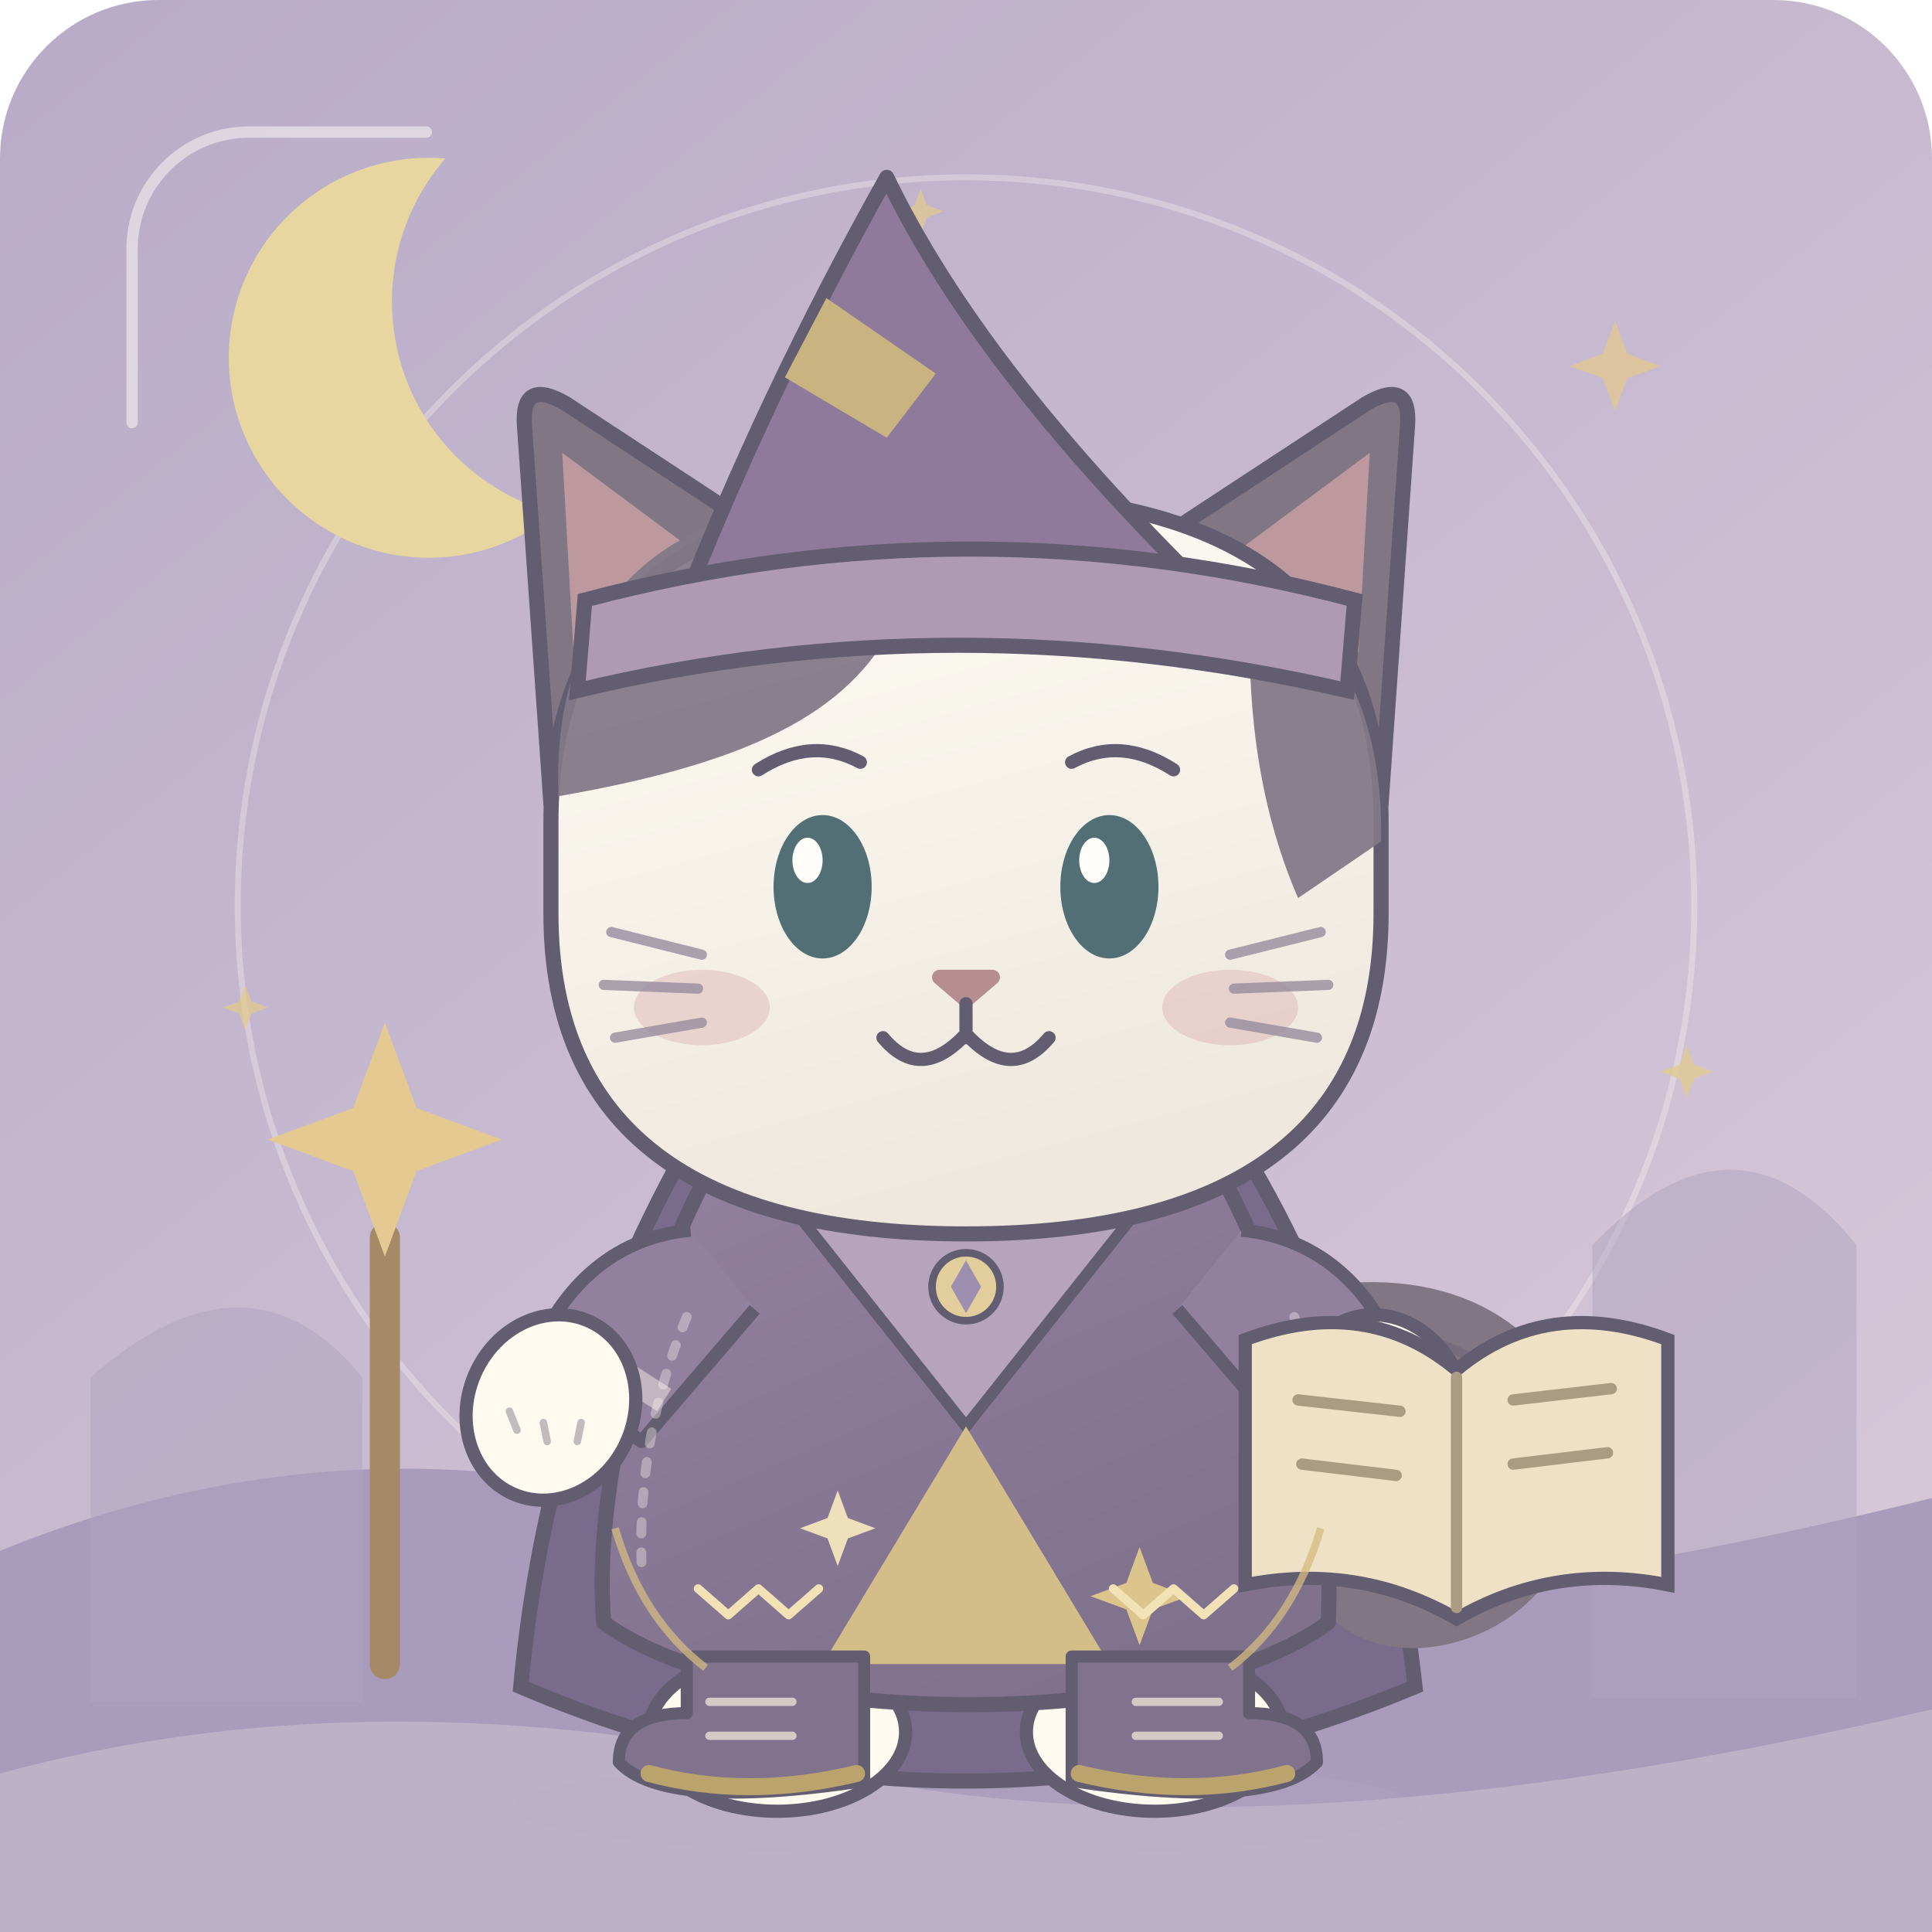
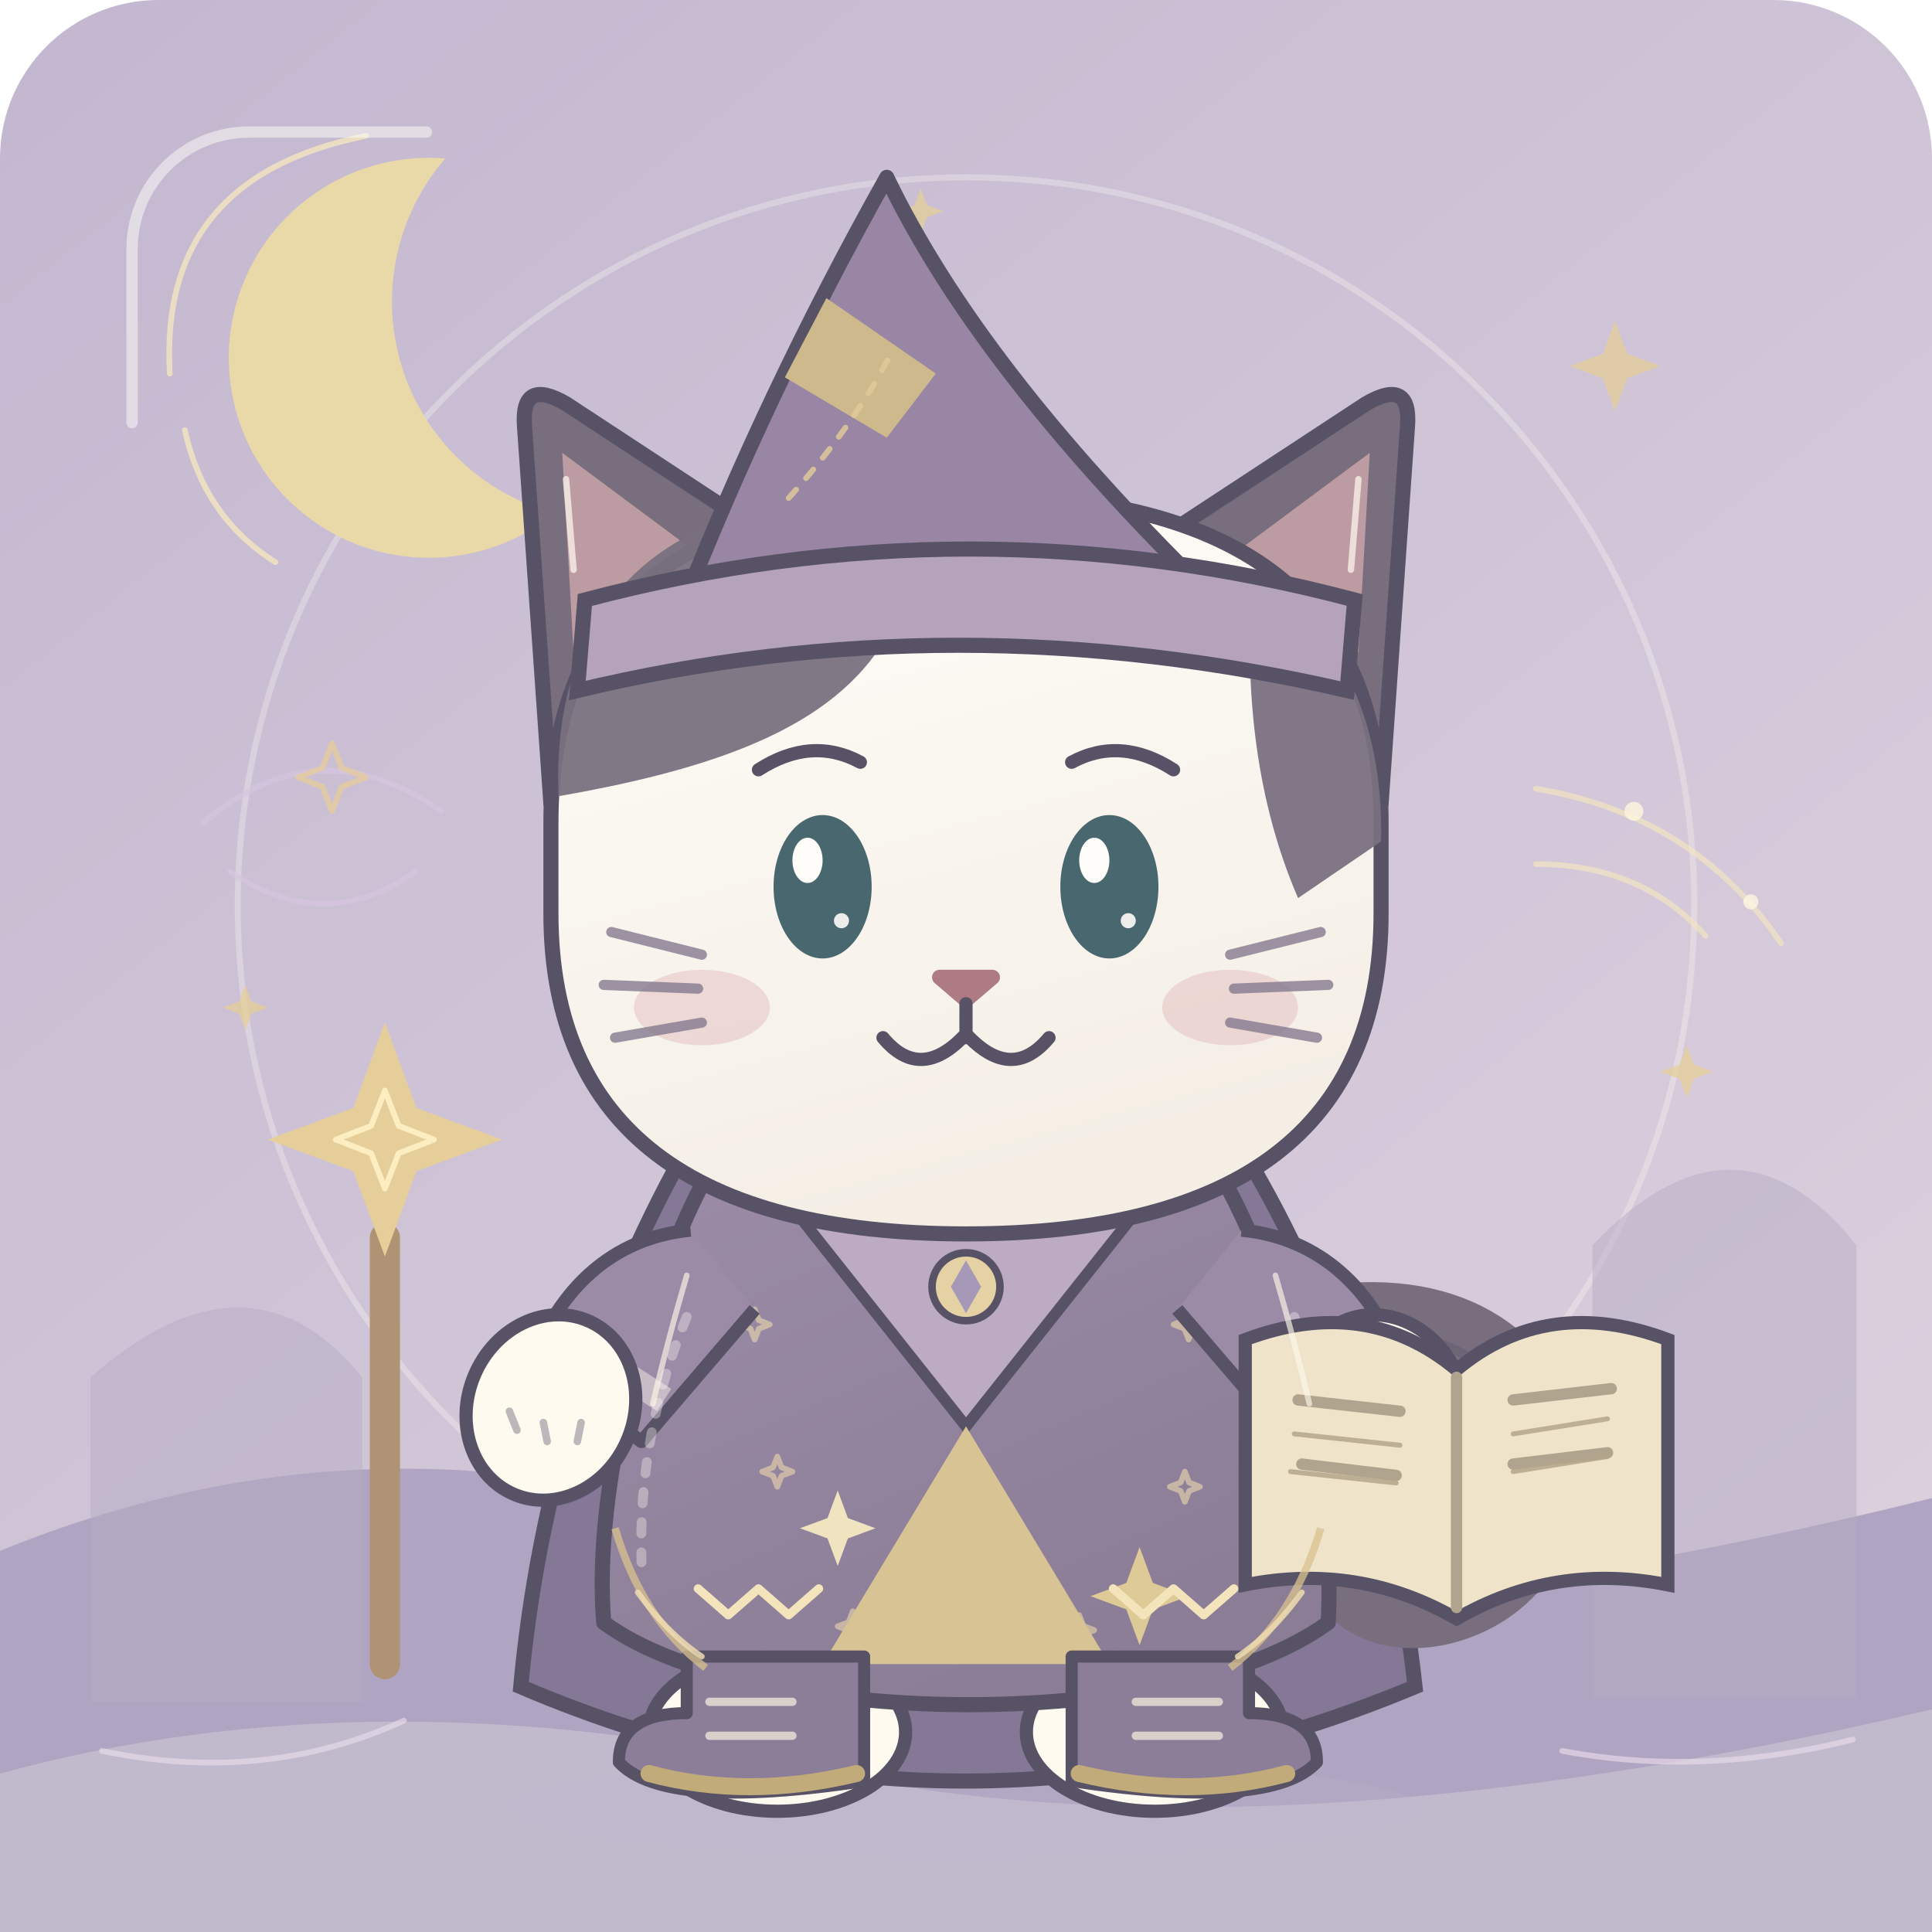
<svg xmlns="http://www.w3.org/2000/svg" width="512" height="512" viewBox="0 0 512 512" role="img" aria-labelledby="title">
  <defs>
    <linearGradient id="bg" x2=".8" y2="1">
-       <stop stop-color="#b8abc7" />
-       <stop offset="1" stop-color="#d7c8d9" />
+       <stop stop-color="#c2b7cf" />
+       <stop offset="1" stop-color="#dcd0de" />
    </linearGradient>
    <linearGradient id="fur" x2=".3" y2="1">
-       <stop stop-color="#fffdf7" />
-       <stop offset="1" stop-color="#eee8de" />
+       <stop stop-color="#fffefa" />
+       <stop offset="1" stop-color="#f4eee5" />
    </linearGradient>
    <linearGradient id="shine" x2="1" y2="1">
      <stop stop-color="#fff" stop-opacity=".7" />
      <stop offset="1" stop-color="#fff" stop-opacity="0" />
    </linearGradient>
  </defs>
  <rect width="512" height="512" rx="42" fill="url(#bg)" />
  <circle cx="256" cy="240" r="193" fill="none" stroke="#fffdf6" stroke-width="1.6" opacity=".3" />
-   <path d="M72 90l2.43 6.57 6.57 2.43-6.57 2.43-2.43 6.57-2.43-6.57-6.57-2.43 6.57-2.43Z" fill="#e4cb89" opacity="0.7" />
-   <path d="M428 85l3.24 8.76 8.76 3.24-8.76 3.24-3.24 8.76-3.24-8.76-8.76-3.24 8.76-3.24Z" fill="#e4cb89" opacity="0.7" />
-   <path d="M65 261l1.62 4.38 4.38 1.62-4.38 1.62-1.62 4.38-1.62-4.38-4.38-1.62 4.38-1.62Z" fill="#e4cb89" opacity="0.7" />
-   <path d="M447 277l1.89 5.11 5.11 1.89-5.11 1.89-1.89 5.11-1.89-5.11-5.11-1.89 5.11-1.89Z" fill="#e4cb89" opacity="0.7" />
-   <path d="M66 429l2.7 7.3 7.3 2.7-7.3 2.7-2.7 7.3-2.7-7.3-7.3-2.7 7.3-2.7Z" fill="#e4cb89" opacity="0.7" />
-   <path d="M442 437l2.16 5.84 5.84 2.16-5.84 2.16-2.16 5.84-2.16-5.84-5.84-2.16 5.84-2.16Z" fill="#e4cb89" opacity="0.7" />
-   <path d="M244 50l1.62 4.38 4.38 1.62-4.38 1.62-1.62 4.38-1.62-4.38-4.38-1.62 4.38-1.62Z" fill="#e4cb89" opacity="0.7" />
-   <path d="M118 42a53 53 0 1 0 29 94 58 58 0 0 1-29-94Z" fill="#e8d6a0" />
-   <path d="M0 411Q103 369 207 408T512 397V512H0Z" fill="#a89bbb" />
+   <path d="M72 90l2.43 6.57 6.57 2.43-6.57 2.43-2.43 6.57-2.43-6.57-6.57-2.43 6.57-2.43Z" fill="#e6cf93" opacity="0.7" />
+   <path d="M428 85l3.24 8.76 8.76 3.24-8.76 3.24-3.24 8.76-3.24-8.76-8.76-3.24 8.76-3.24Z" fill="#e6cf93" opacity="0.7" />
+   <path d="M65 261l1.62 4.38 4.38 1.62-4.38 1.62-1.62 4.38-1.62-4.38-4.38-1.62 4.38-1.62Z" fill="#e6cf93" opacity="0.7" />
+   <path d="M447 277l1.89 5.11 5.11 1.89-5.11 1.89-1.89 5.11-1.89-5.11-5.11-1.89 5.11-1.89Z" fill="#e6cf93" opacity="0.7" />
+   <path d="M66 429l2.7 7.3 7.3 2.7-7.3 2.7-2.7 7.3-2.7-7.3-7.3-2.7 7.3-2.7Z" fill="#e6cf93" opacity="0.7" />
+   <path d="M442 437l2.16 5.84 5.84 2.16-5.84 2.16-2.16 5.84-2.16-5.84-5.84-2.16 5.84-2.16Z" fill="#e6cf93" opacity="0.7" />
+   <path d="M244 50l1.62 4.38 4.38 1.62-4.38 1.62-1.62 4.38-1.62-4.38-4.38-1.62 4.38-1.62Z" fill="#e6cf93" opacity="0.7" />
+   <path d="M118 42a53 53 0 1 0 29 94 58 58 0 0 1-29-94Z" fill="#ead9a8" />
+   <path d="M0 411Q103 369 207 408T512 397V512H0Z" fill="#afa4c1" />
  <path d="M0 470Q99 443 216 469T512 453V512H0Z" fill="#fffdf4" opacity=".23" />
-   <path d="M24 365q42-37 72 0v86H24Zm398-35q38-40 70 0v120h-70Z" fill="#aea4bf" opacity=".5" />
-   <ellipse cx="256" cy="479" rx="120" ry="13" fill="#b6abc7" opacity=".25" />
+   <path d="M24 365q42-37 72 0v86H24Zm398-35q38-40 70 0v120h-70Z" fill="#b5acc4" opacity=".5" />
+   <g>
+     <path d="M45 99q-3-52 52-63m-48 78q5 23 24 35" fill="none" stroke="#f4e6bf" stroke-width="1.5" opacity="0.8" stroke-linecap="round" stroke-linejoin="round" />
+     <path d="M54 218q30-26 63-3m-56 16q25 17 49 0" fill="none" stroke="#d5c5e0" stroke-width="1.5" opacity="0.7" stroke-linecap="round" stroke-linejoin="round" />
+     <path d="M88 197l2.52 6.48 6.48 2.52-6.48 2.52-2.52 6.48-2.52-6.48-6.48-2.52 6.48-2.52Z" fill="none" stroke="#e5cc9b" stroke-width="1.5" opacity="0.75" stroke-linecap="round" stroke-linejoin="round" />
+     <path d="M407 209q42 7 65 41m-65-21q28 0 45 19" fill="none" stroke="#f4e6bf" stroke-width="1.5" opacity="0.65" stroke-linecap="round" stroke-linejoin="round" />
+     <circle cx="433" cy="215" r="2.5" fill="#fff6de" opacity="0.8" />
+     <circle cx="464" cy="239" r="2" fill="#fff6de" opacity="0.8" />
+     <path d="M27 464q43 9 80-8m307 8q37 7 77-3" fill="none" stroke="#e9dceb" stroke-width="1.5" opacity="0.65" stroke-linecap="round" stroke-linejoin="round" />
+   </g>
+   <ellipse cx="256" cy="479" rx="120" ry="13" fill="#bcb2cc" opacity=".25" />
  <defs>
    <linearGradient id="coat" x2=".6" y2="1">
-       <stop stop-color="#92809f" />
-       <stop offset="1" stop-color="#80718c" />
+       <stop stop-color="#9b8ba7" />
+       <stop offset="1" stop-color="#8b7d96" />
    </linearGradient>
  </defs>
-   <path d="M181 306q-36 65-43 141 117 50 237 0-9-81-45-141Z" fill="#796b8c" stroke="#625d70" stroke-width="4" />
-   <path d="M332 359c78-26 91 44 56 61-19 9-35-2-27-15" fill="none" stroke="#807684" stroke-width="27" stroke-linecap="round" />
-   <path d="M332 359c78-26 91 44 56 61" fill="none" stroke="#625d70" stroke-width="2.5" stroke-linecap="round" opacity=".35" />
-   <ellipse cx="206" cy="459" rx="34" ry="21" fill="#fffaf0" stroke="#625d70" stroke-width="3.5" />
-   <ellipse cx="306" cy="459" rx="34" ry="21" fill="#fffaf0" stroke="#625d70" stroke-width="3.5" />
-   <path d="M186 314c-15 29-29 80-26 116 38 28 151 30 192 0 2-39-11-86-27-116Z" fill="url(#coat)" stroke="#625d70" stroke-width="4" stroke-linejoin="round" />
-   <path d="M183 326c-21 2-35 16-42 35l29 21 30-35m129-21c21 2 35 16 42 35l-29 21-30-35" fill="#92809f" stroke="#625d70" stroke-width="3.5" stroke-linejoin="round" />
-   <path d="m145 351 31 20m160 0 31-20" stroke="#fff8ec" stroke-width="7" opacity=".45" />
-   <ellipse cx="146" cy="373" rx="22" ry="25" transform="rotate(23 146 373)" fill="#fffaf0" stroke="#625d70" stroke-width="3.5" />
-   <ellipse cx="366" cy="373" rx="22" ry="25" transform="rotate(-23 366 373)" fill="#fffaf0" stroke="#625d70" stroke-width="3.5" />
-   <path d="m135 374 2 5m7-2 1 5m9-5-1 5m202-5 1 5m9-5-1 5m9-8-2 5M193 460h24m79 0h23" stroke="#625d70" stroke-width="2" opacity=".4" stroke-linecap="round" />
+   <path d="M181 306q-36 65-43 141 117 50 237 0-9-81-45-141Z" fill="#847896" stroke="#575266" stroke-width="4" />
+   <path d="M332 359c78-26 91 44 56 61-19 9-35-2-27-15" fill="none" stroke="#786e7e" stroke-width="27" stroke-linecap="round" />
+   <path d="M332 359c78-26 91 44 56 61" fill="none" stroke="#575266" stroke-width="2.5" stroke-linecap="round" opacity=".35" />
+   <ellipse cx="206" cy="459" rx="34" ry="21" fill="#fffaf0" stroke="#575266" stroke-width="3.5" />
+   <ellipse cx="306" cy="459" rx="34" ry="21" fill="#fffaf0" stroke="#575266" stroke-width="3.5" />
+   <path d="M186 314c-15 29-29 80-26 116 38 28 151 30 192 0 2-39-11-86-27-116Z" fill="url(#coat)" stroke="#575266" stroke-width="4" stroke-linejoin="round" />
+   <defs>
+     <clipPath id="fabric-panel">
+       <path d="M186 314c-15 29-29 80-26 116 38 28 151 30 192 0 2-39-11-86-27-116Z" />
+     </clipPath>
+   </defs>
+   <g clip-path="url(#fabric-panel)">
+     <path d="M200 347l1.12 2.88 2.88 1.12-2.88 1.12-1.12 2.88-1.12-2.88-2.88-1.12 2.88-1.12Z" fill="none" stroke="#f0dbad" stroke-width="1.5" opacity="0.58" stroke-linecap="round" stroke-linejoin="round" />
+     <path d="M315 347l1.12 2.88 2.88 1.12-2.88 1.12-1.12 2.88-1.12-2.88-2.88-1.12 2.88-1.12Z" fill="none" stroke="#f0dbad" stroke-width="1.5" opacity="0.58" stroke-linecap="round" stroke-linejoin="round" />
+     <path d="M206 386l1.12 2.88 2.88 1.12-2.88 1.12-1.12 2.88-1.12-2.88-2.88-1.12 2.88-1.12Z" fill="none" stroke="#f0dbad" stroke-width="1.5" opacity="0.58" stroke-linecap="round" stroke-linejoin="round" />
+     <path d="M314 390l1.12 2.88 2.88 1.12-2.88 1.12-1.12 2.88-1.12-2.88-2.88-1.12 2.88-1.12Z" fill="none" stroke="#f0dbad" stroke-width="1.5" opacity="0.58" stroke-linecap="round" stroke-linejoin="round" />
+     <path d="M226 427l1.12 2.88 2.88 1.12-2.88 1.12-1.12 2.88-1.12-2.88-2.88-1.12 2.88-1.12Z" fill="none" stroke="#f0dbad" stroke-width="1.5" opacity="0.58" stroke-linecap="round" stroke-linejoin="round" />
+     <path d="M286 428l1.12 2.88 2.88 1.12-2.88 1.12-1.12 2.88-1.12-2.88-2.88-1.12 2.88-1.12Z" fill="none" stroke="#f0dbad" stroke-width="1.5" opacity="0.58" stroke-linecap="round" stroke-linejoin="round" />
+   </g>
+   <path d="M183 326c-21 2-35 16-42 35l29 21 30-35m129-21c21 2 35 16 42 35l-29 21-30-35" fill="#9b8ba7" stroke="#575266" stroke-width="3.5" stroke-linejoin="round" />
+   <path d="m145 351 31 20m160 0 31-20" stroke="#fff9ee" stroke-width="7" opacity=".45" />
+   <ellipse cx="146" cy="373" rx="22" ry="25" transform="rotate(23 146 373)" fill="#fffaf0" stroke="#575266" stroke-width="3.5" />
+   <ellipse cx="366" cy="373" rx="22" ry="25" transform="rotate(-23 366 373)" fill="#fffaf0" stroke="#575266" stroke-width="3.5" />
+   <path d="m135 374 2 5m7-2 1 5m9-5-1 5m202-5 1 5m9-5-1 5m9-8-2 5M193 460h24m79 0h23" stroke="#575266" stroke-width="2" opacity=".4" stroke-linecap="round" />
  <path d="M182 349q-13 31-12 65m173-65q13 31 12 65" fill="none" stroke="#fffaf0" stroke-width="2.6" opacity=".35" stroke-dasharray="3 5" stroke-linecap="round" />
-   <path d="m206 315 50 63 50-63" fill="#b6a3bd" stroke="#625d70" stroke-width="3" />
-   <path d="m256 378-38 63h76Z" fill="#d3bd89" />
-   <path d="M222 395l2.7 7.3 7.3 2.7-7.3 2.7-2.7 7.3-2.7-7.3-7.3-2.7 7.3-2.7Z" fill="#eee0ba" opacity="1" />
-   <path d="M302 410l3.51 9.49 9.49 3.51-9.49 3.51-3.51 9.49-3.51-9.49-9.49-3.51 9.49-3.51Z" fill="#dbc58d" opacity="1" />
-   <path d="M146 213 139 113q-1-13 11-6l64 42Z" fill="#807684" stroke="#625d70" stroke-width="4" stroke-linejoin="round" />
-   <path d="m298 149 64-42q12-7 11 6l-7 100Z" fill="#807684" stroke="#625d70" stroke-width="4" stroke-linejoin="round" />
-   <path d="m152 173-3-53 39 29Z" fill="#d9a9ac" opacity=".68" />
-   <path d="m324 149 39-29-3 53Z" fill="#d9a9ac" opacity=".68" />
-   <path d="M146 218c0-58 36-87 110-87s110 29 110 87v24c0 57-38 85-110 85s-110-28-110-85Z" fill="url(#fur)" stroke="#625d70" stroke-width="4" />
-   <path d="M148 211c-2-52 29-79 81-79l7 35c-13 24-42 36-88 44Z" fill="#827987" opacity=".94" />
-   <path d="M332 151q35 24 34 72l-22 15q-16-37-12-87Z" fill="#827987" opacity=".94" />
-   <path d="M201 204q14-9 27-2m56 0q13-7 27 2" fill="none" stroke="#625d70" stroke-width="3.5" stroke-linecap="round" />
-   <ellipse cx="218" cy="235" rx="13" ry="19" fill="#536f76" />
-   <ellipse cx="294" cy="235" rx="13" ry="19" fill="#536f76" />
+   <path d="m206 315 50 63 50-63" fill="#bcabc3" stroke="#575266" stroke-width="3" />
+   <path d="m256 378-38 63h76Z" fill="#d7c393" />
+   <path d="M222 395l2.7 7.3 7.3 2.7-7.3 2.7-2.7 7.3-2.7-7.3-7.3-2.7 7.3-2.7Z" fill="#efe3c0" opacity="1" />
+   <path d="M302 410l3.51 9.49 9.49 3.51-9.49 3.51-3.51 9.49-3.51-9.49-9.49-3.51 9.49-3.51Z" fill="#deca97" opacity="1" />
+   <path d="M146 213 139 113q-1-13 11-6l64 42Z" fill="#786e7e" stroke="#575266" stroke-width="4" stroke-linejoin="round" />
+   <path d="m298 149 64-42q12-7 11 6l-7 100Z" fill="#786e7e" stroke="#575266" stroke-width="4" stroke-linejoin="round" />
+   <path d="m152 173-3-53 39 29Z" fill="#dcb0b3" opacity=".68" />
+   <path d="m324 149 39-29-3 53Z" fill="#dcb0b3" opacity=".68" />
+   <path d="M146 218c0-58 36-87 110-87s110 29 110 87v24c0 57-38 85-110 85s-110-28-110-85Z" fill="url(#fur)" stroke="#575266" stroke-width="4" />
+   <path d="M148 211c-2-52 29-79 81-79l7 35c-13 24-42 36-88 44Z" fill="#797080" opacity=".94" />
+   <path d="M332 151q35 24 34 72l-22 15q-16-37-12-87Z" fill="#797080" opacity=".94" />
+   <path d="M201 204q14-9 27-2m56 0q13-7 27 2" fill="none" stroke="#575266" stroke-width="3.5" stroke-linecap="round" />
+   <ellipse cx="218" cy="235" rx="13" ry="19" fill="#49676f" />
+   <ellipse cx="294" cy="235" rx="13" ry="19" fill="#49676f" />
  <ellipse cx="214" cy="228" rx="4" ry="6" fill="#fffdf9" />
  <ellipse cx="290" cy="228" rx="4" ry="6" fill="#fffdf9" />
-   <ellipse cx="186" cy="267" rx="18" ry="10" fill="#d9a9ac" opacity=".4" />
-   <ellipse cx="326" cy="267" rx="18" ry="10" fill="#d9a9ac" opacity=".4" />
-   <path d="m249 259 7 6 7-6Z" fill="#b68d91" stroke="#b68d91" stroke-width="4" stroke-linejoin="round" />
-   <path d="M256 266v9m0-1q-12 13-22 1m22-1q12 13 22 1" fill="none" stroke="#625d70" stroke-width="3.5" stroke-linecap="round" />
-   <path d="m162 247 24 6m-26 8 25 1m-22 13 23-4m164-24-24 6m26 8-25 1m22 13-23-4" stroke="#978c9e" stroke-width="2.7" stroke-linecap="round" opacity=".8" />
-   <path d="M180 163q23-59 55-116 24 50 84 109Z" fill="#8f7a9c" stroke="#625d70" stroke-width="4" stroke-linejoin="round" />
-   <path d="m219 79 29 20-13 17-27-16" fill="#c9b381" />
-   <path d="M155 159q102-27 204 0l-2 24q-104-24-204 0Z" fill="#ae9ab5" stroke="#625d70" stroke-width="4" />
-   <path d="M102 328v113" stroke="#a68a67" stroke-width="8" stroke-linecap="round" />
-   <path d="M102 271l8.37 22.63 22.63 8.37-22.63 8.37-8.37 22.63-8.37-22.63-22.63-8.37 22.63-8.37Z" fill="#e4c991" opacity="1" />
-   <path d="M386 363q24-20 56-8v65q-30-6-56 9-26-15-56-9v-65q32-12 56 8Z" fill="#eee1c5" stroke="#625d70" stroke-width="3.5" />
-   <path d="M386 365v61m-42-55 27 3m30-3 26-3m-82 20 25 3m31-3 25-3" stroke="#aa9c83" stroke-width="3" stroke-linecap="round" />
-   <path d="M182 439v15q-18 0-18 13 12 13 65 5v-33Zm102 0v33q53 8 65-5 0-13-18-13v-15Z" fill="#81728e" stroke="#625d70" stroke-width="3.2" stroke-linejoin="round" />
-   <path d="M172 470q26 7 55 0m59 0q29 7 55 0" fill="none" stroke="#bba36e" stroke-width="4.5" stroke-linecap="round" />
-   <path d="M188 451h22m-22 9h22m91-9h22m-22 9h22" stroke="#f8f1df" stroke-width="2.2" opacity=".7" stroke-linecap="round" />
-   <path d="m185 421 8 7 8-7 8 7 8-7m78 0 8 7 8-7 8 7 8-7" fill="none" stroke="#f2e2b6" stroke-width="2.3" stroke-linecap="round" stroke-linejoin="round" />
-   <circle cx="256" cy="341" r="9" fill="#e2ce9c" stroke="#625d70" stroke-width="2" />
-   <path d="m256 334 4 7-4 7-4-7Z" fill="#9e8fb0" />
-   <path d="M163 405q7 24 24 37m163-37q-7 24-24 37" fill="none" stroke="#d4bb82" stroke-width="2" opacity=".75" />
-   <path d="M35 112V66a31 31 0 0 1 31-31h47" fill="none" stroke="#fffdf7" stroke-width="3" opacity=".5" stroke-linecap="round" />
+   <ellipse cx="186" cy="267" rx="18" ry="10" fill="#dcb0b3" opacity=".4" />
+   <ellipse cx="326" cy="267" rx="18" ry="10" fill="#dcb0b3" opacity=".4" />
+   <path d="m249 259 7 6 7-6Z" fill="#ae7b85" stroke="#ae7b85" stroke-width="4" stroke-linejoin="round" />
+   <path d="M256 266v9m0-1q-12 13-22 1m22-1q12 13 22 1" fill="none" stroke="#575266" stroke-width="3.5" stroke-linecap="round" />
+   <path d="m162 247 24 6m-26 8 25 1m-22 13 23-4m164-24-24 6m26 8-25 1m22 13-23-4" stroke="#85798e" stroke-width="2.7" stroke-linecap="round" opacity=".8" />
+   <path d="M180 163q23-59 55-116 24 50 84 109Z" fill="#9985a4" stroke="#575266" stroke-width="4" stroke-linejoin="round" />
+   <path d="m219 79 29 20-13 17-27-16" fill="#ceb98c" />
+   <path d="M155 159q102-27 204 0l-2 24q-104-24-204 0Z" fill="#b5a3bb" stroke="#575266" stroke-width="4" />
+   <path d="M102 328v113" stroke="#ae9474" stroke-width="8" stroke-linecap="round" />
+   <path d="M102 271l8.37 22.63 22.63 8.37-22.63 8.37-8.37 22.63-8.37-22.63-22.63-8.37 22.63-8.37Z" fill="#e6ce9a" opacity="1" />
+   <path d="M386 363q24-20 56-8v65q-30-6-56 9-26-15-56-9v-65q32-12 56 8Z" fill="#efe4ca" stroke="#575266" stroke-width="3.5" />
+   <path d="M386 365v61m-42-55 27 3m30-3 26-3m-82 20 25 3m31-3 25-3" stroke="#b1a48e" stroke-width="3" stroke-linecap="round" />
+   <path d="M182 439v15q-18 0-18 13 12 13 65 5v-33Zm102 0v33q53 8 65-5 0-13-18-13v-15Z" fill="#8c7e98" stroke="#575266" stroke-width="3.2" stroke-linejoin="round" />
+   <path d="M172 470q26 7 55 0m59 0q29 7 55 0" fill="none" stroke="#c1ab7a" stroke-width="4.5" stroke-linecap="round" />
+   <path d="M188 451h22m-22 9h22m91-9h22m-22 9h22" stroke="#f9f2e2" stroke-width="2.2" opacity=".7" stroke-linecap="round" />
+   <path d="m185 421 8 7 8-7 8 7 8-7m78 0 8 7 8-7 8 7 8-7" fill="none" stroke="#f3e4bc" stroke-width="2.3" stroke-linecap="round" stroke-linejoin="round" />
+   <circle cx="256" cy="341" r="9" fill="#e4d2a4" stroke="#575266" stroke-width="2" />
+   <path d="m256 334 4 7-4 7-4-7Z" fill="#a699b7" />
+   <path d="M163 405q7 24 24 37m163-37q-7 24-24 37" fill="none" stroke="#d8c18d" stroke-width="2" opacity=".75" />
+   <g>
+     <path d="m150 127 2 24m208-24-2 24" fill="none" stroke="#fff8ed" stroke-width="1.7" opacity="0.72" stroke-linecap="round" stroke-linejoin="round" />
+     <circle cx="223" cy="244" r="2" fill="#fffdf8" opacity="0.9" />
+     <circle cx="299" cy="244" r="2" fill="#fffdf8" opacity="0.9" />
+     <path d="M182 338q-5 17-9 34m165-34q5 17 9 34" fill="none" stroke="#fff8ea" stroke-width="1.5" opacity="0.65" stroke-linecap="round" stroke-linejoin="round" />
+   </g>
+   <g>
+     <path d="M343 380l28 3m-29 7 28 3m31-13 25-4m-25 14 25-4" fill="none" stroke="#b3a68b" stroke-width="1.3" opacity="0.85" stroke-linecap="round" stroke-linejoin="round" />
+     <path d="M209 132q18-20 28-40" fill="none" stroke="#dfc999" stroke-width="1.5" opacity="0.85" stroke-linecap="round" stroke-linejoin="round" stroke-dasharray="3 4" />
+     <path d="M102 289l3.64 9.36 9.36 3.64-9.36 3.64-3.64 9.36-3.64-9.36-9.36-3.64 9.36-3.64Z" fill="none" stroke="#fff2c7" stroke-width="1.5" opacity="0.9" stroke-linecap="round" stroke-linejoin="round" />
+     <path d="M169 422q8 11 17 17m159-17q-8 11-17 17" fill="none" stroke="#eedcb1" stroke-width="1.5" opacity="0.85" stroke-linecap="round" stroke-linejoin="round" />
+   </g>
+   <path d="M35 112V66a31 31 0 0 1 31-31h47" fill="none" stroke="#fffefa" stroke-width="3" opacity=".5" stroke-linecap="round" />
</svg>
